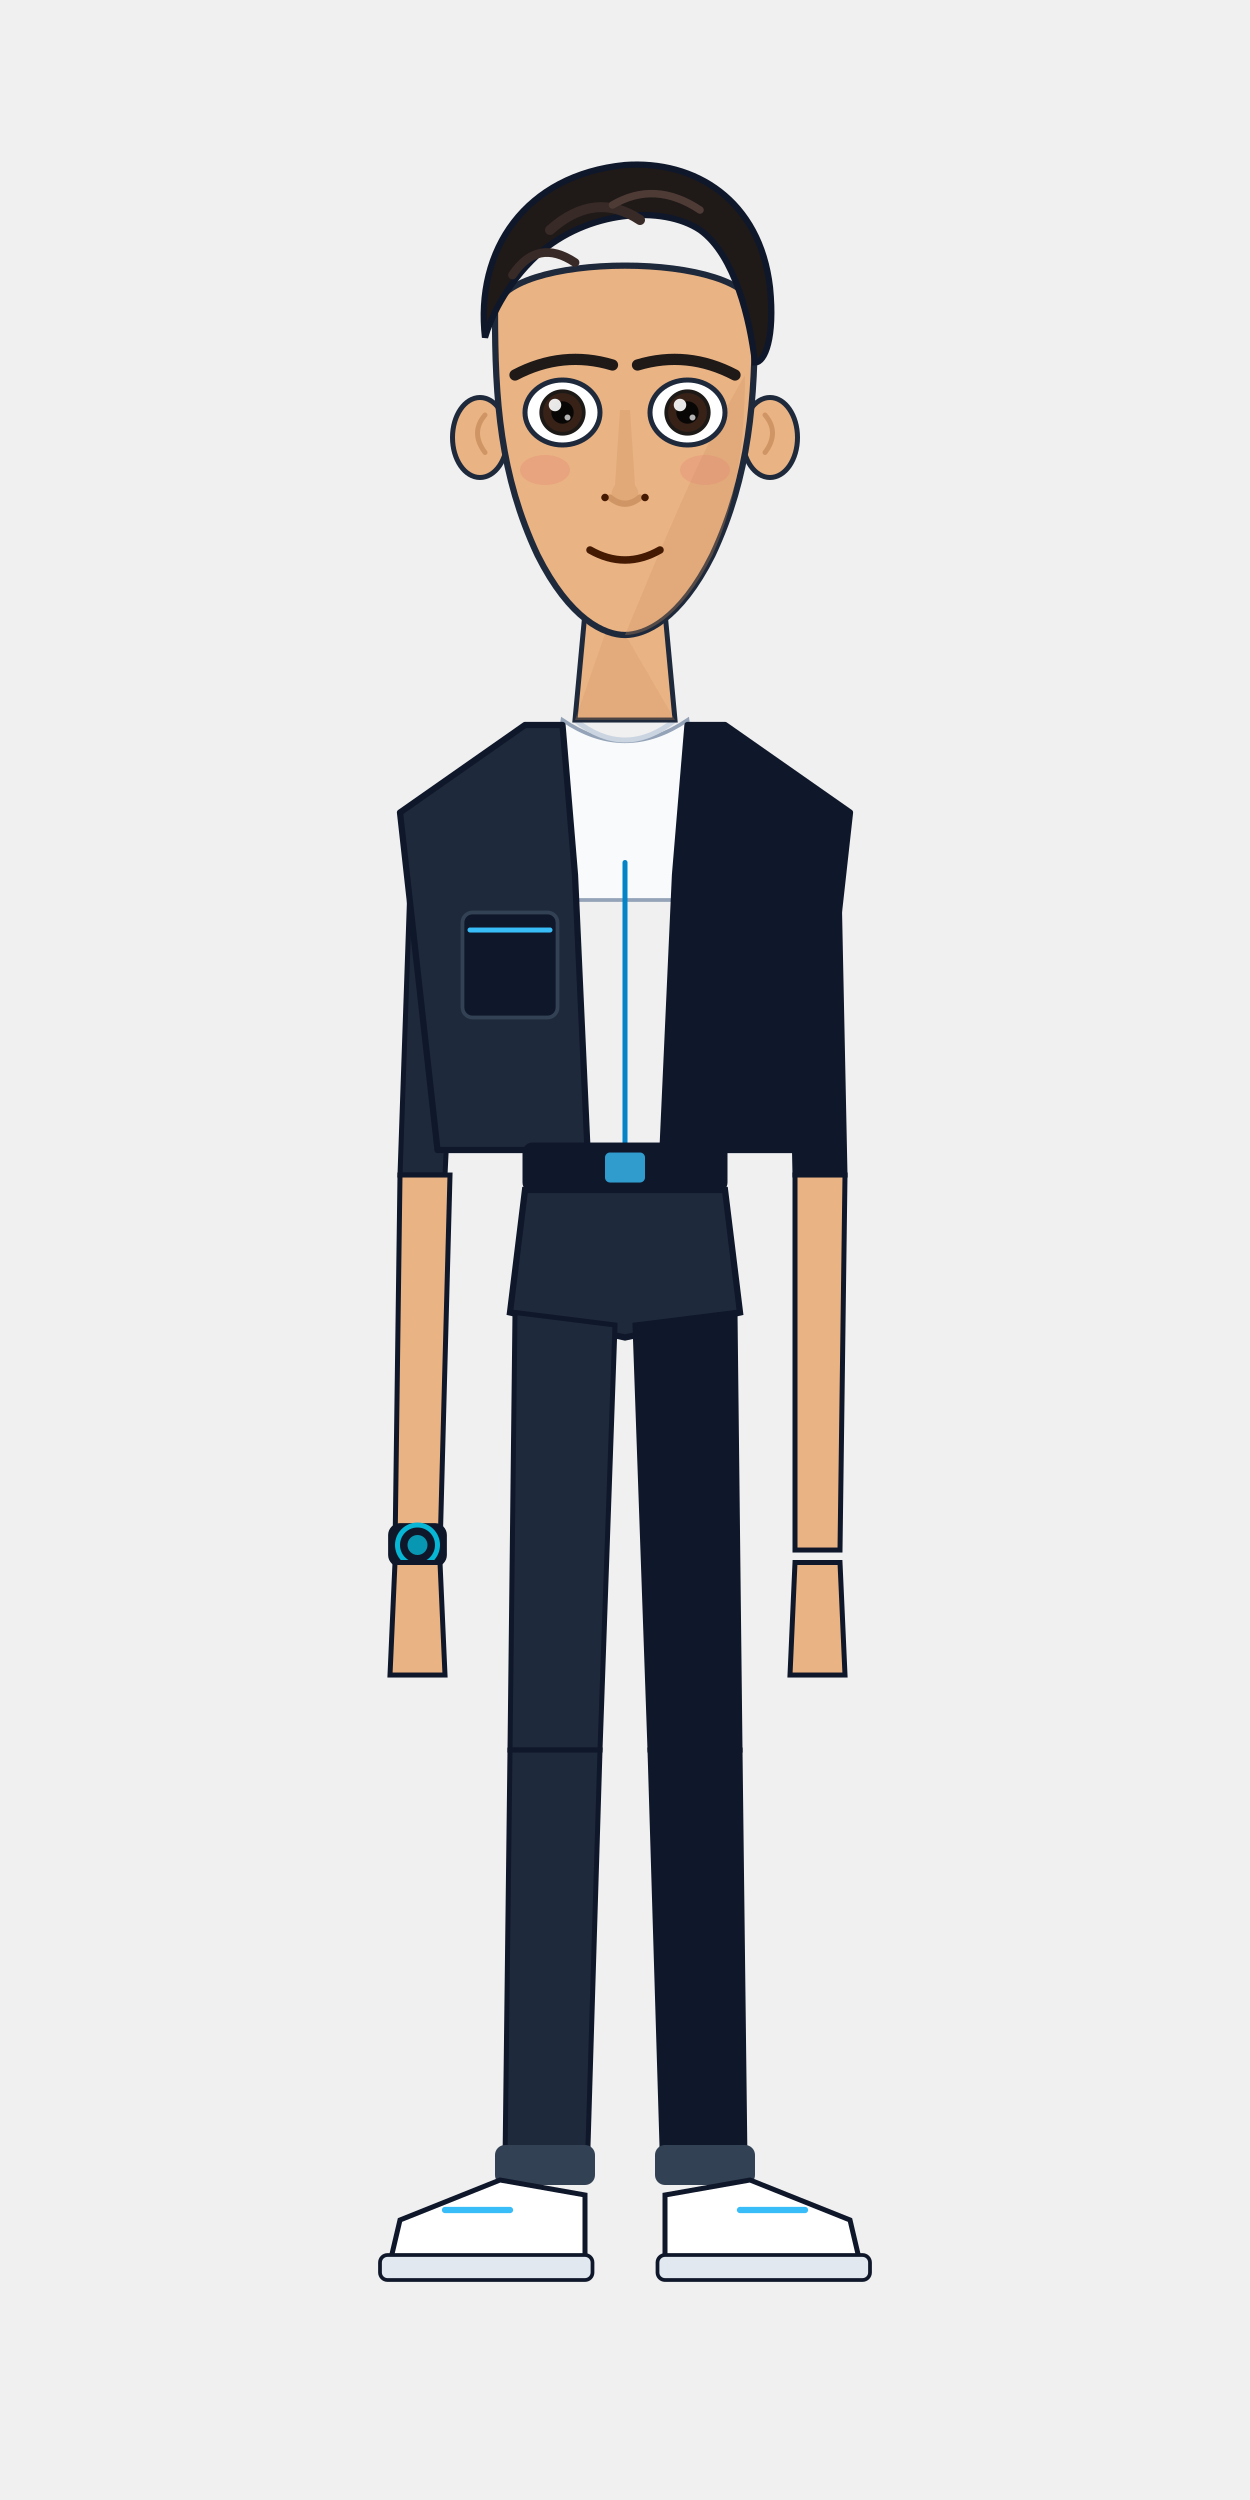
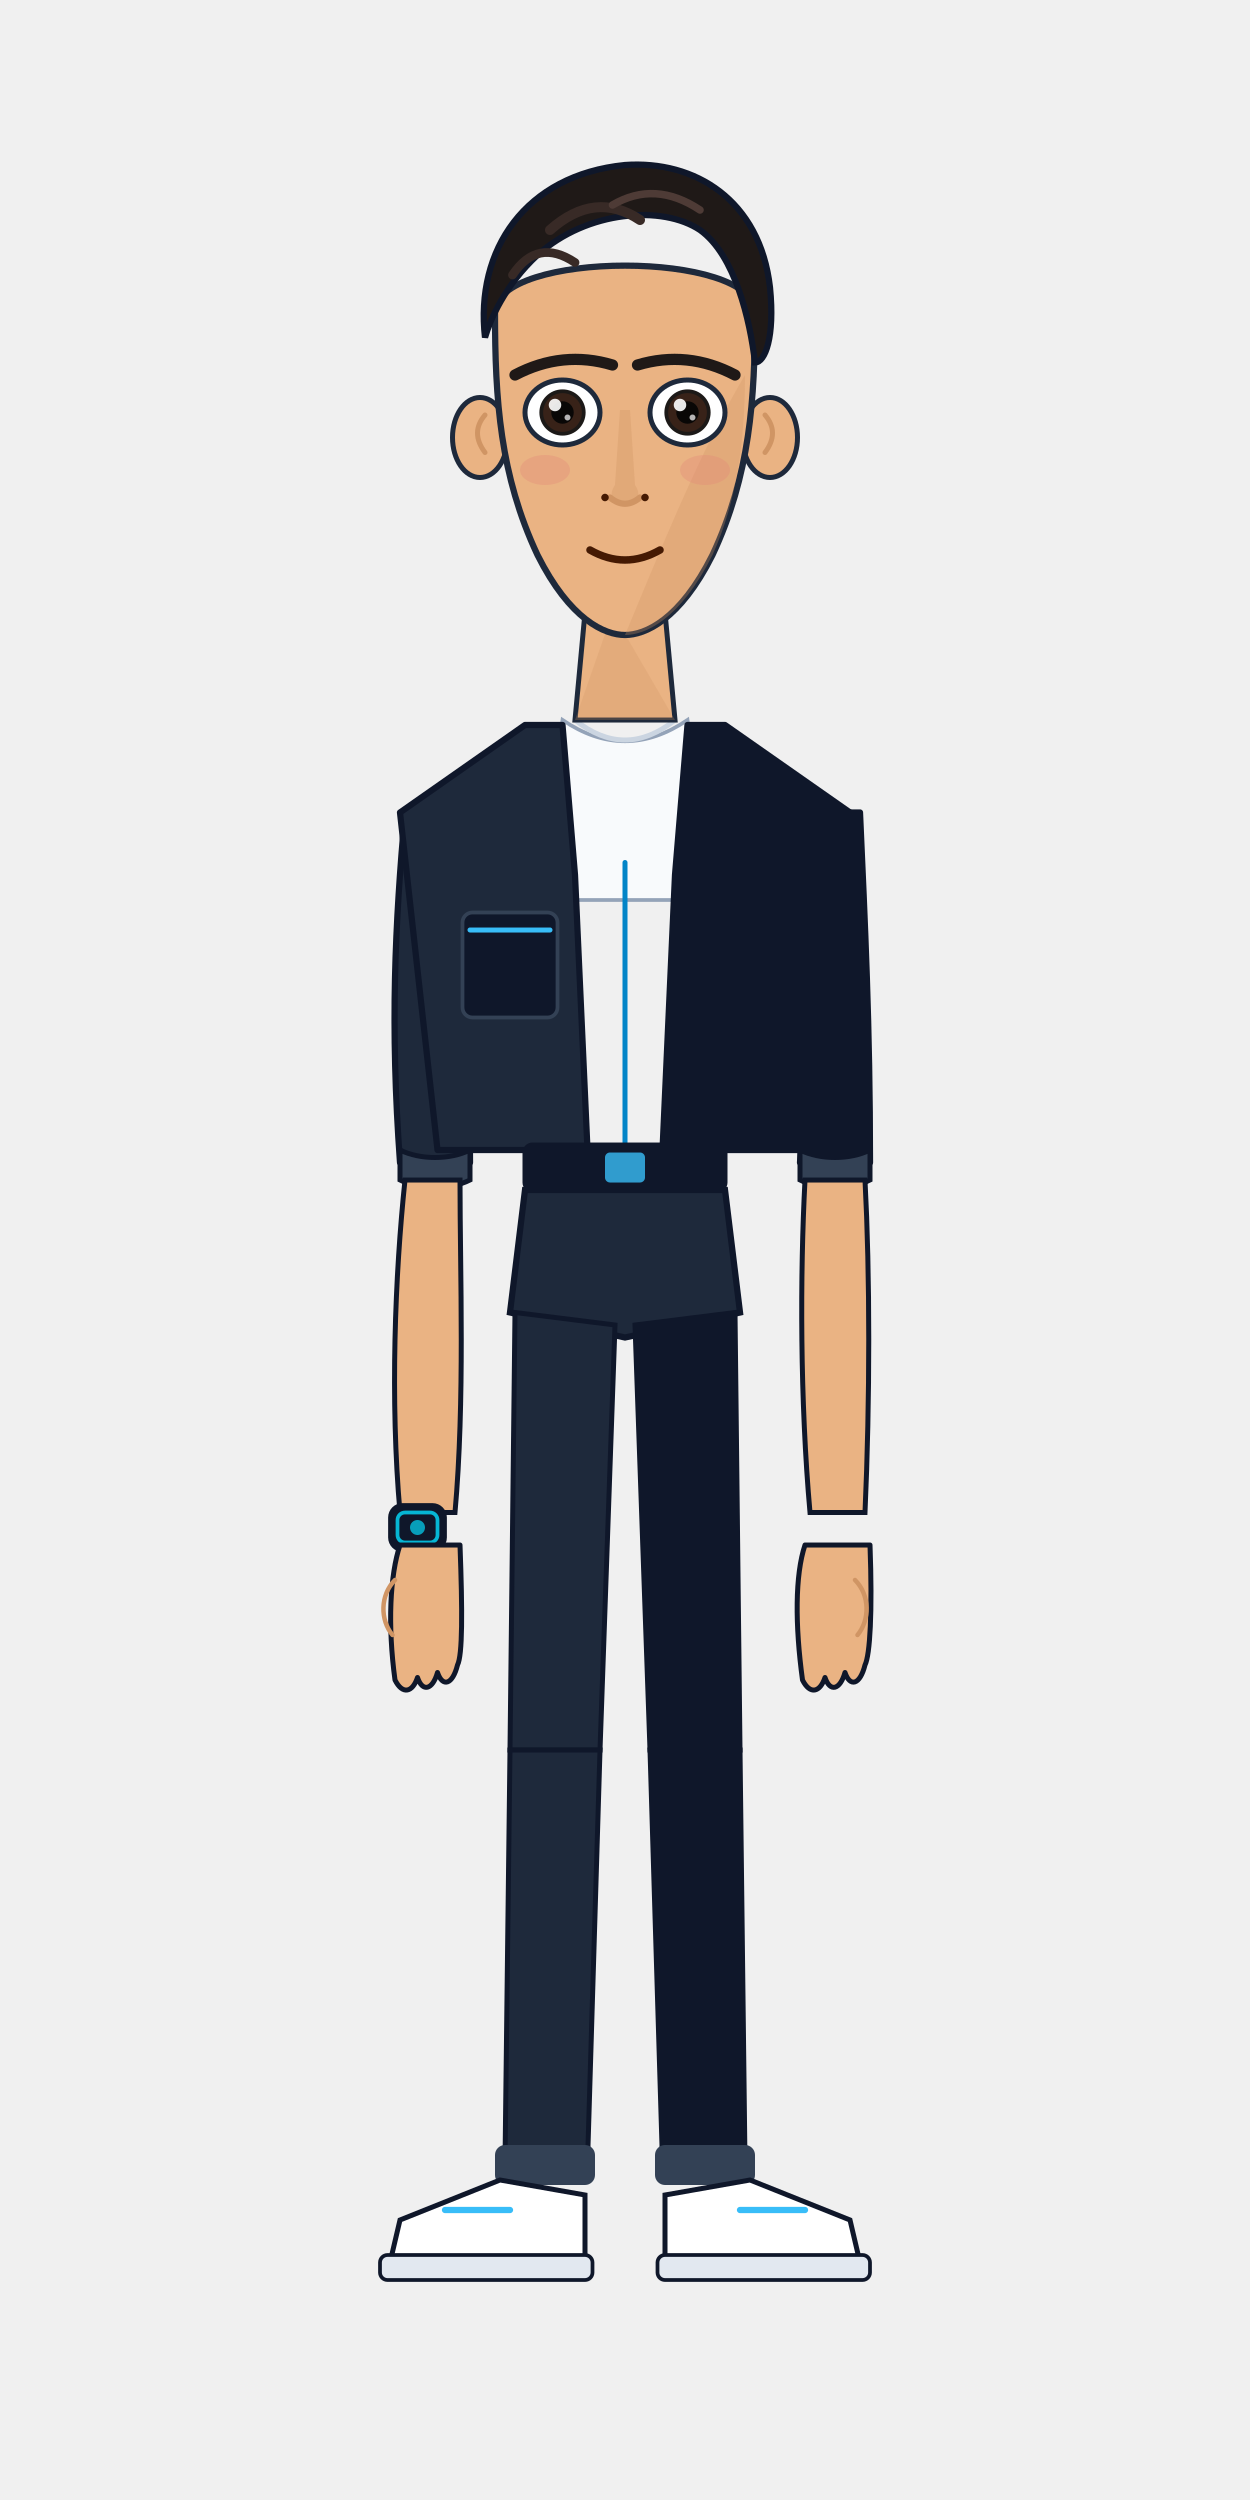
<svg xmlns="http://www.w3.org/2000/svg" viewBox="0 50 500 1000" width="500" height="1000">
  <g id="modern_character_root">
    <path d="M 210 526 L 290 526 L 296 575 L 250 585 L 204 575 Z" fill="#1e293b" stroke="#0f172a" stroke-width="2.5" />
    <path d="M 206 575 L 246 580 L 240 750 L 204 750 Z" fill="#1e293b" stroke="#0f172a" stroke-width="2" />
    <path d="M 204 750 L 240 750 L 235 915 L 202 915 Z" fill="#1e293b" stroke="#0f172a" stroke-width="2" />
    <rect x="198" y="908" width="40" height="16" rx="4" fill="#334155" />
    <path d="M 254 580 L 294 575 L 296 750 L 260 750 Z" fill="#0f172a" stroke="#0f172a" stroke-width="2" />
    <path d="M 260 750 L 296 750 L 298 915 L 265 915 Z" fill="#0f172a" stroke="#0f172a" stroke-width="2" />
    <rect x="262" y="908" width="40" height="16" rx="4" fill="#334155" />
    <path d="M 156 955 L 234 955 L 234 928 L 200 922 L 160 938 Z" fill="#ffffff" stroke="#0f172a" stroke-width="2" />
    <rect x="152" y="952" width="85" height="10" rx="3" fill="#e2e8f0" stroke="#0f172a" stroke-width="1.5" />
    <line x1="178" y1="934" x2="204" y2="934" stroke="#38bdf8" stroke-width="2.5" stroke-linecap="round" />
    <path d="M 266 955 L 344 955 L 340 938 L 300 922 L 266 928 Z" fill="#ffffff" stroke="#0f172a" stroke-width="2" />
    <rect x="263" y="952" width="85" height="10" rx="3" fill="#e2e8f0" stroke="#0f172a" stroke-width="1.5" />
    <line x1="296" y1="934" x2="322" y2="934" stroke="#38bdf8" stroke-width="2.5" stroke-linecap="round" />
-     <path d="M 165 375 L 185 375 L 178 520 L 160 520 Z" fill="#1e293b" stroke="#0f172a" stroke-width="2" />
-     <path d="M 160 520 L 180 520 L 176 670 L 158 670 Z" fill="#eab383" stroke="#0f172a" stroke-width="2" />
-     <rect x="156" y="660" width="22" height="16" rx="4" fill="#0f172a" stroke="#0f172a" stroke-width="1.5" />
-     <circle cx="167" cy="668" r="8" fill="#0f172a" stroke="#06b6d4" stroke-width="2" />
-     <circle cx="167" cy="668" r="4" fill="#06b6d4" opacity="0.8" />
-     <path d="M 158 675 L 176 675 L 178 720 L 156 720 Z" fill="#eab383" stroke="#0f172a" stroke-width="2" />
-     <path d="M 315 375 L 335 375 L 338 520 L 318 520 Z" fill="#0f172a" stroke="#0f172a" stroke-width="2" />
-     <path d="M 318 520 L 338 520 L 336 670 L 318 670 Z" fill="#eab383" stroke="#0f172a" stroke-width="2" />
-     <path d="M 318 675 L 336 675 L 338 720 L 316 720 Z" fill="#eab383" stroke="#0f172a" stroke-width="2" />
+     <path d="M 162 375 C 158 420, 156 460, 160 515 C 168 518, 182 518, 188 515 C 188 460, 186 420, 184 375 Z" fill="#1e293b" stroke="#0f172a" stroke-width="2.5" stroke-linejoin="round" />
+     <path d="M 160 510 C 168 514, 180 514, 188 510 L 188 522 C 180 526, 168 526, 160 522 Z" fill="#334155" stroke="#0f172a" stroke-width="2" />
+     <path d="M 162 522 C 158 560, 156 610, 160 655 L 182 655 C 186 610, 184 560, 184 522 Z" fill="#eab383" stroke="#0f172a" stroke-width="2" />
+     <rect x="156" y="652" width="22" height="18" rx="5" fill="#0f172a" stroke="#0f172a" stroke-width="1.5" />
+     <rect x="159" y="655" width="16" height="12" rx="3" fill="#0f172a" stroke="#06b6d4" stroke-width="1.5" />
+     <circle cx="167" cy="661" r="3" fill="#06b6d4" opacity="0.85" />
+     <path d="M 160 668               C 156 680, 155 700, 158 722               C 161 728, 165 727, 167 721              C 169 727, 173 726, 175 719              C 177 725, 181 724, 183 716              C 185 712, 185 695, 184 668 Z" fill="#eab383" stroke="#0f172a" stroke-width="2" stroke-linejoin="round" />
+     <path d="M 158 682 C 152 688, 152 698, 157 704" stroke="#d09564" stroke-width="1.8" fill="none" stroke-linecap="round" />
+     <path d="M 315 375 C 320 420, 324 460, 320 515 C 328 518, 342 518, 348 515 C 348 460, 346 420, 344 375 Z" fill="#0f172a" stroke="#0f172a" stroke-width="2.5" stroke-linejoin="round" />
+     <path d="M 320 510 C 328 514, 340 514, 348 510 L 348 522 C 340 526, 328 526, 320 522 Z" fill="#334155" stroke="#0f172a" stroke-width="2" />
+     <path d="M 322 522 C 320 560, 320 610, 324 655 L 346 655 C 348 610, 348 560, 346 522 Z" fill="#eab383" stroke="#0f172a" stroke-width="2" />
+     <path d="M 322 668               C 318 680, 318 700, 321 722               C 324 728, 328 727, 330 721              C 332 727, 336 726, 338 719              C 340 725, 344 724, 346 716              C 348 712, 349 695, 348 668 Z" fill="#eab383" stroke="#0f172a" stroke-width="2" stroke-linejoin="round" />
+     <path d="M 342 682 C 348 688, 348 698, 343 704" stroke="#d09564" stroke-width="1.8" fill="none" stroke-linecap="round" />
    <path d="M 225 338 Q 250 355 275 338 L 285 410 L 215 410 Z" fill="#f8fafc" stroke="#94a3b8" stroke-width="1.5" />
    <path d="M 230 338 Q 250 354 270 338" stroke="#cbd5e1" stroke-width="2" fill="none" />
    <path d="M 210 340 L 160 375 L 175 510 L 235 510 L 230 400 L 225 340 Z" fill="#1e293b" stroke="#0f172a" stroke-width="2.5" stroke-linejoin="round" />
    <path d="M 290 340 L 340 375 L 325 510 L 265 510 L 270 400 L 275 340 Z" fill="#0f172a" stroke="#0f172a" stroke-width="2.5" stroke-linejoin="round" />
    <line x1="250" y1="395" x2="250" y2="510" stroke="#0284c7" stroke-width="2" stroke-linecap="round" />
    <rect x="185" y="415" width="38" height="42" rx="4" fill="#0f172a" stroke="#334155" stroke-width="1.5" />
    <line x1="188" y1="422" x2="220" y2="422" stroke="#38bdf8" stroke-width="2" stroke-linecap="round" />
    <rect x="210" y="508" width="80" height="18" rx="3" fill="#0f172a" stroke="#0f172a" stroke-width="2" />
    <rect x="242" y="511" width="16" height="12" rx="2" fill="#38bdf8" opacity="0.8" />
    <path d="M 234 295 L 230 338 L 270 338 L 266 295 Z" fill="#eab383" stroke="#1e293b" stroke-width="2" />
    <path d="M 245 295 L 230 338 L 270 338 Z" fill="#d09564" opacity="0.25" />
    <ellipse cx="192" cy="225" rx="11" ry="16" fill="#eab383" stroke="#1e293b" stroke-width="2" />
    <path d="M 194 216 Q 188 223 194 231" stroke="#d09564" stroke-width="2" fill="none" stroke-linecap="round" />
    <ellipse cx="308" cy="225" rx="11" ry="16" fill="#eab383" stroke="#1e293b" stroke-width="2" />
    <path d="M 306 216 Q 312 223 306 231" stroke="#d09564" stroke-width="2" fill="none" stroke-linecap="round" />
    <path d="M 198 175               C 198 150, 302 150, 302 175               C 302 210, 300 240, 285 272               C 272 298, 258 304, 250 304               C 242 304, 228 298, 215 272               C 200 240, 198 210, 198 175 Z" fill="#eab383" stroke="#1e293b" stroke-width="2.5" />
    <path d="M 250 304 C 258 304, 272 298, 285 272 C 295 250, 298 225, 298 200 C 280 230, 260 280, 250 304 Z" fill="#d09564" opacity="0.3" />
    <ellipse cx="218" cy="238" rx="10" ry="6" fill="#e28878" opacity="0.35" />
    <ellipse cx="282" cy="238" rx="10" ry="6" fill="#e28878" opacity="0.35" />
    <path d="M 194 185              C 190 150, 210 120, 250 116              C 278 114, 304 130, 308 165              C 310 185, 306 195, 302 195              C 300 178, 294 152, 280 142              C 265 132, 235 134, 215 152              C 202 164, 196 178, 194 185 Z" fill="#1f1917" stroke="#0f172a" stroke-width="2.5" />
    <path d="M 220 142 Q 238 126 256 138" stroke="#382a26" stroke-width="4" stroke-linecap="round" fill="none" />
    <path d="M 245 132 Q 262 122 280 134" stroke="#4e3b36" stroke-width="3" stroke-linecap="round" fill="none" />
    <path d="M 205 160 Q 215 145 230 155" stroke="#382a26" stroke-width="3.5" stroke-linecap="round" fill="none" />
    <path d="M 206 200 Q 225 190 245 196" stroke="#1f1917" stroke-width="4.5" stroke-linecap="round" fill="none" />
    <path d="M 255 196 Q 275 190 294 200" stroke="#1f1917" stroke-width="4.5" stroke-linecap="round" fill="none" />
    <ellipse cx="225" cy="215" rx="15" ry="13" fill="#ffffff" stroke="#1e293b" stroke-width="2" />
    <circle cx="225" cy="215" r="8.5" fill="#382218" stroke="#1c1917" stroke-width="1.5" />
    <circle cx="225" cy="215" r="4.5" fill="#090706" />
    <circle cx="222" cy="212" r="2.5" fill="#ffffff" opacity="0.9" />
    <circle cx="227" cy="217" r="1.2" fill="#ffffff" opacity="0.7" />
    <ellipse cx="275" cy="215" rx="15" ry="13" fill="#ffffff" stroke="#1e293b" stroke-width="2" />
    <circle cx="275" cy="215" r="8.5" fill="#382218" stroke="#1c1917" stroke-width="1.5" />
    <circle cx="275" cy="215" r="4.5" fill="#090706" />
    <circle cx="272" cy="212" r="2.5" fill="#ffffff" opacity="0.9" />
    <circle cx="277" cy="217" r="1.2" fill="#ffffff" opacity="0.7" />
    <path d="M 248 214 L 246 244 Q 242 250 250 252 Q 258 250 254 244 L 252 214" fill="#d09564" opacity="0.35" />
    <path d="M 244 249 Q 250 254 256 249" stroke="#d09564" stroke-width="2.5" stroke-linecap="round" fill="none" />
    <circle cx="242" cy="249" r="1.5" fill="#451a03" />
    <circle cx="258" cy="249" r="1.5" fill="#451a03" />
    <path d="M 236 270 Q 250 278 264 270" fill="none" stroke="#451a03" stroke-width="3" stroke-linecap="round" />
  </g>
</svg>
